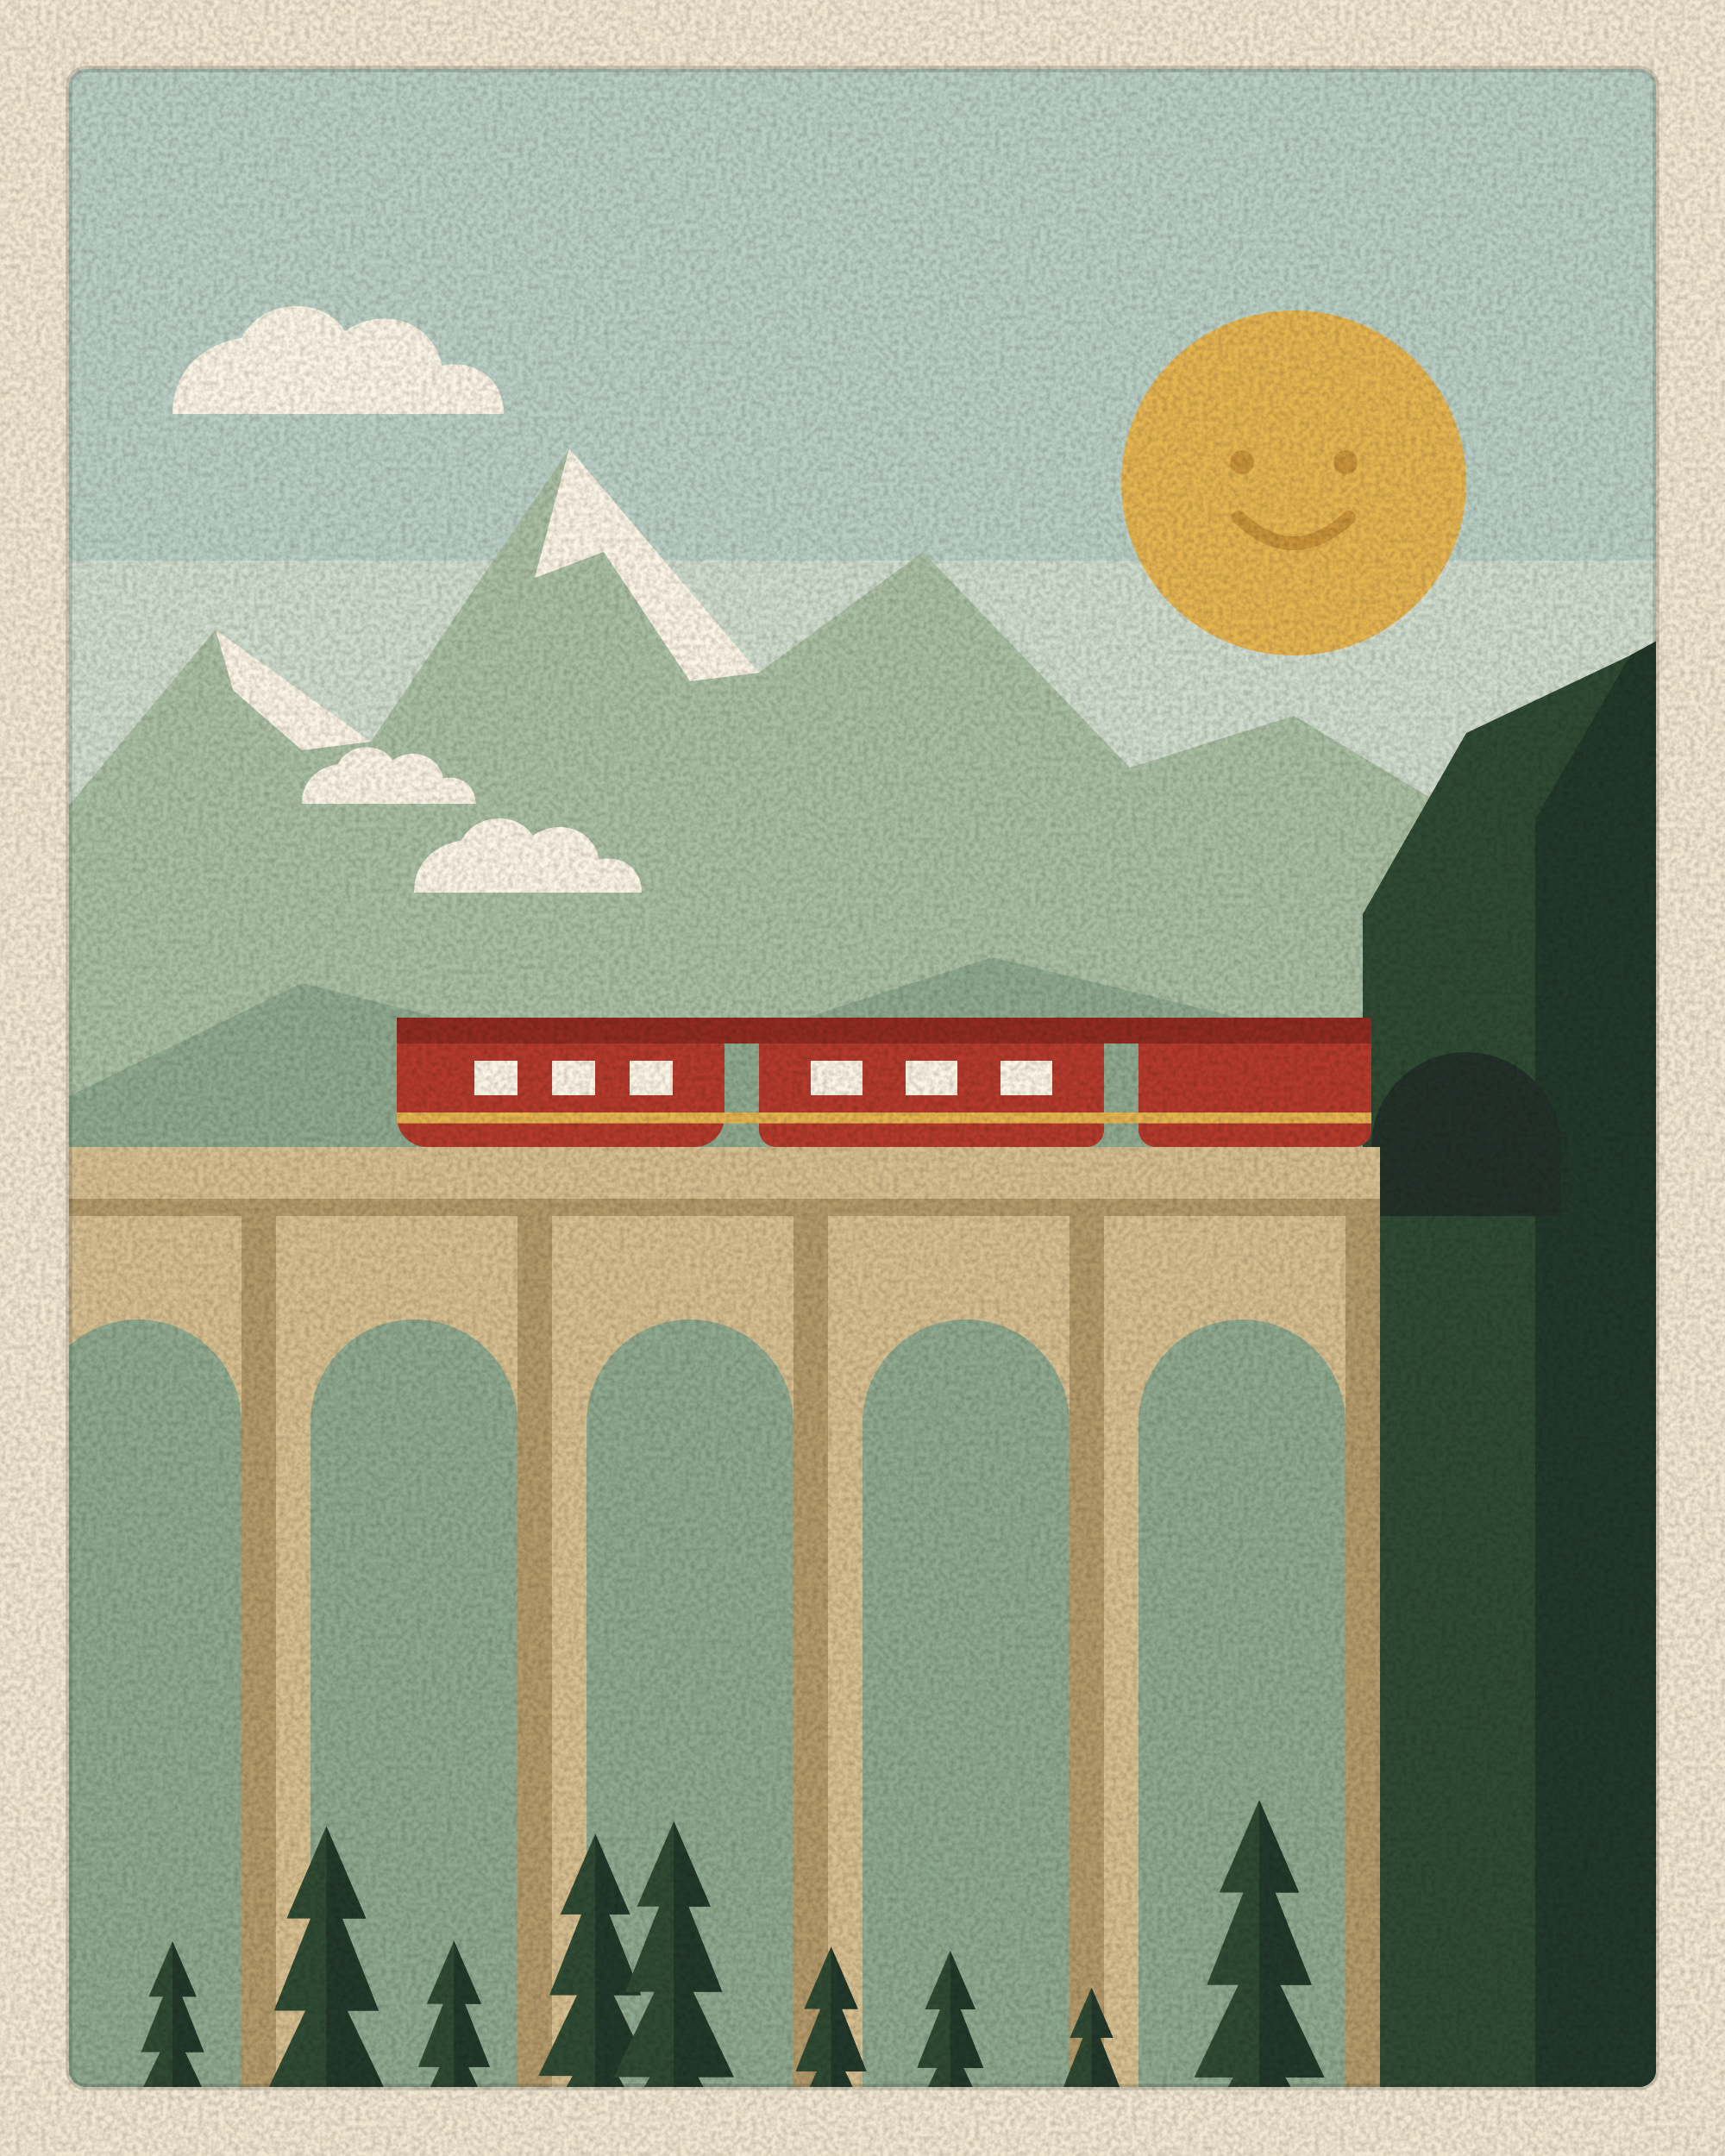
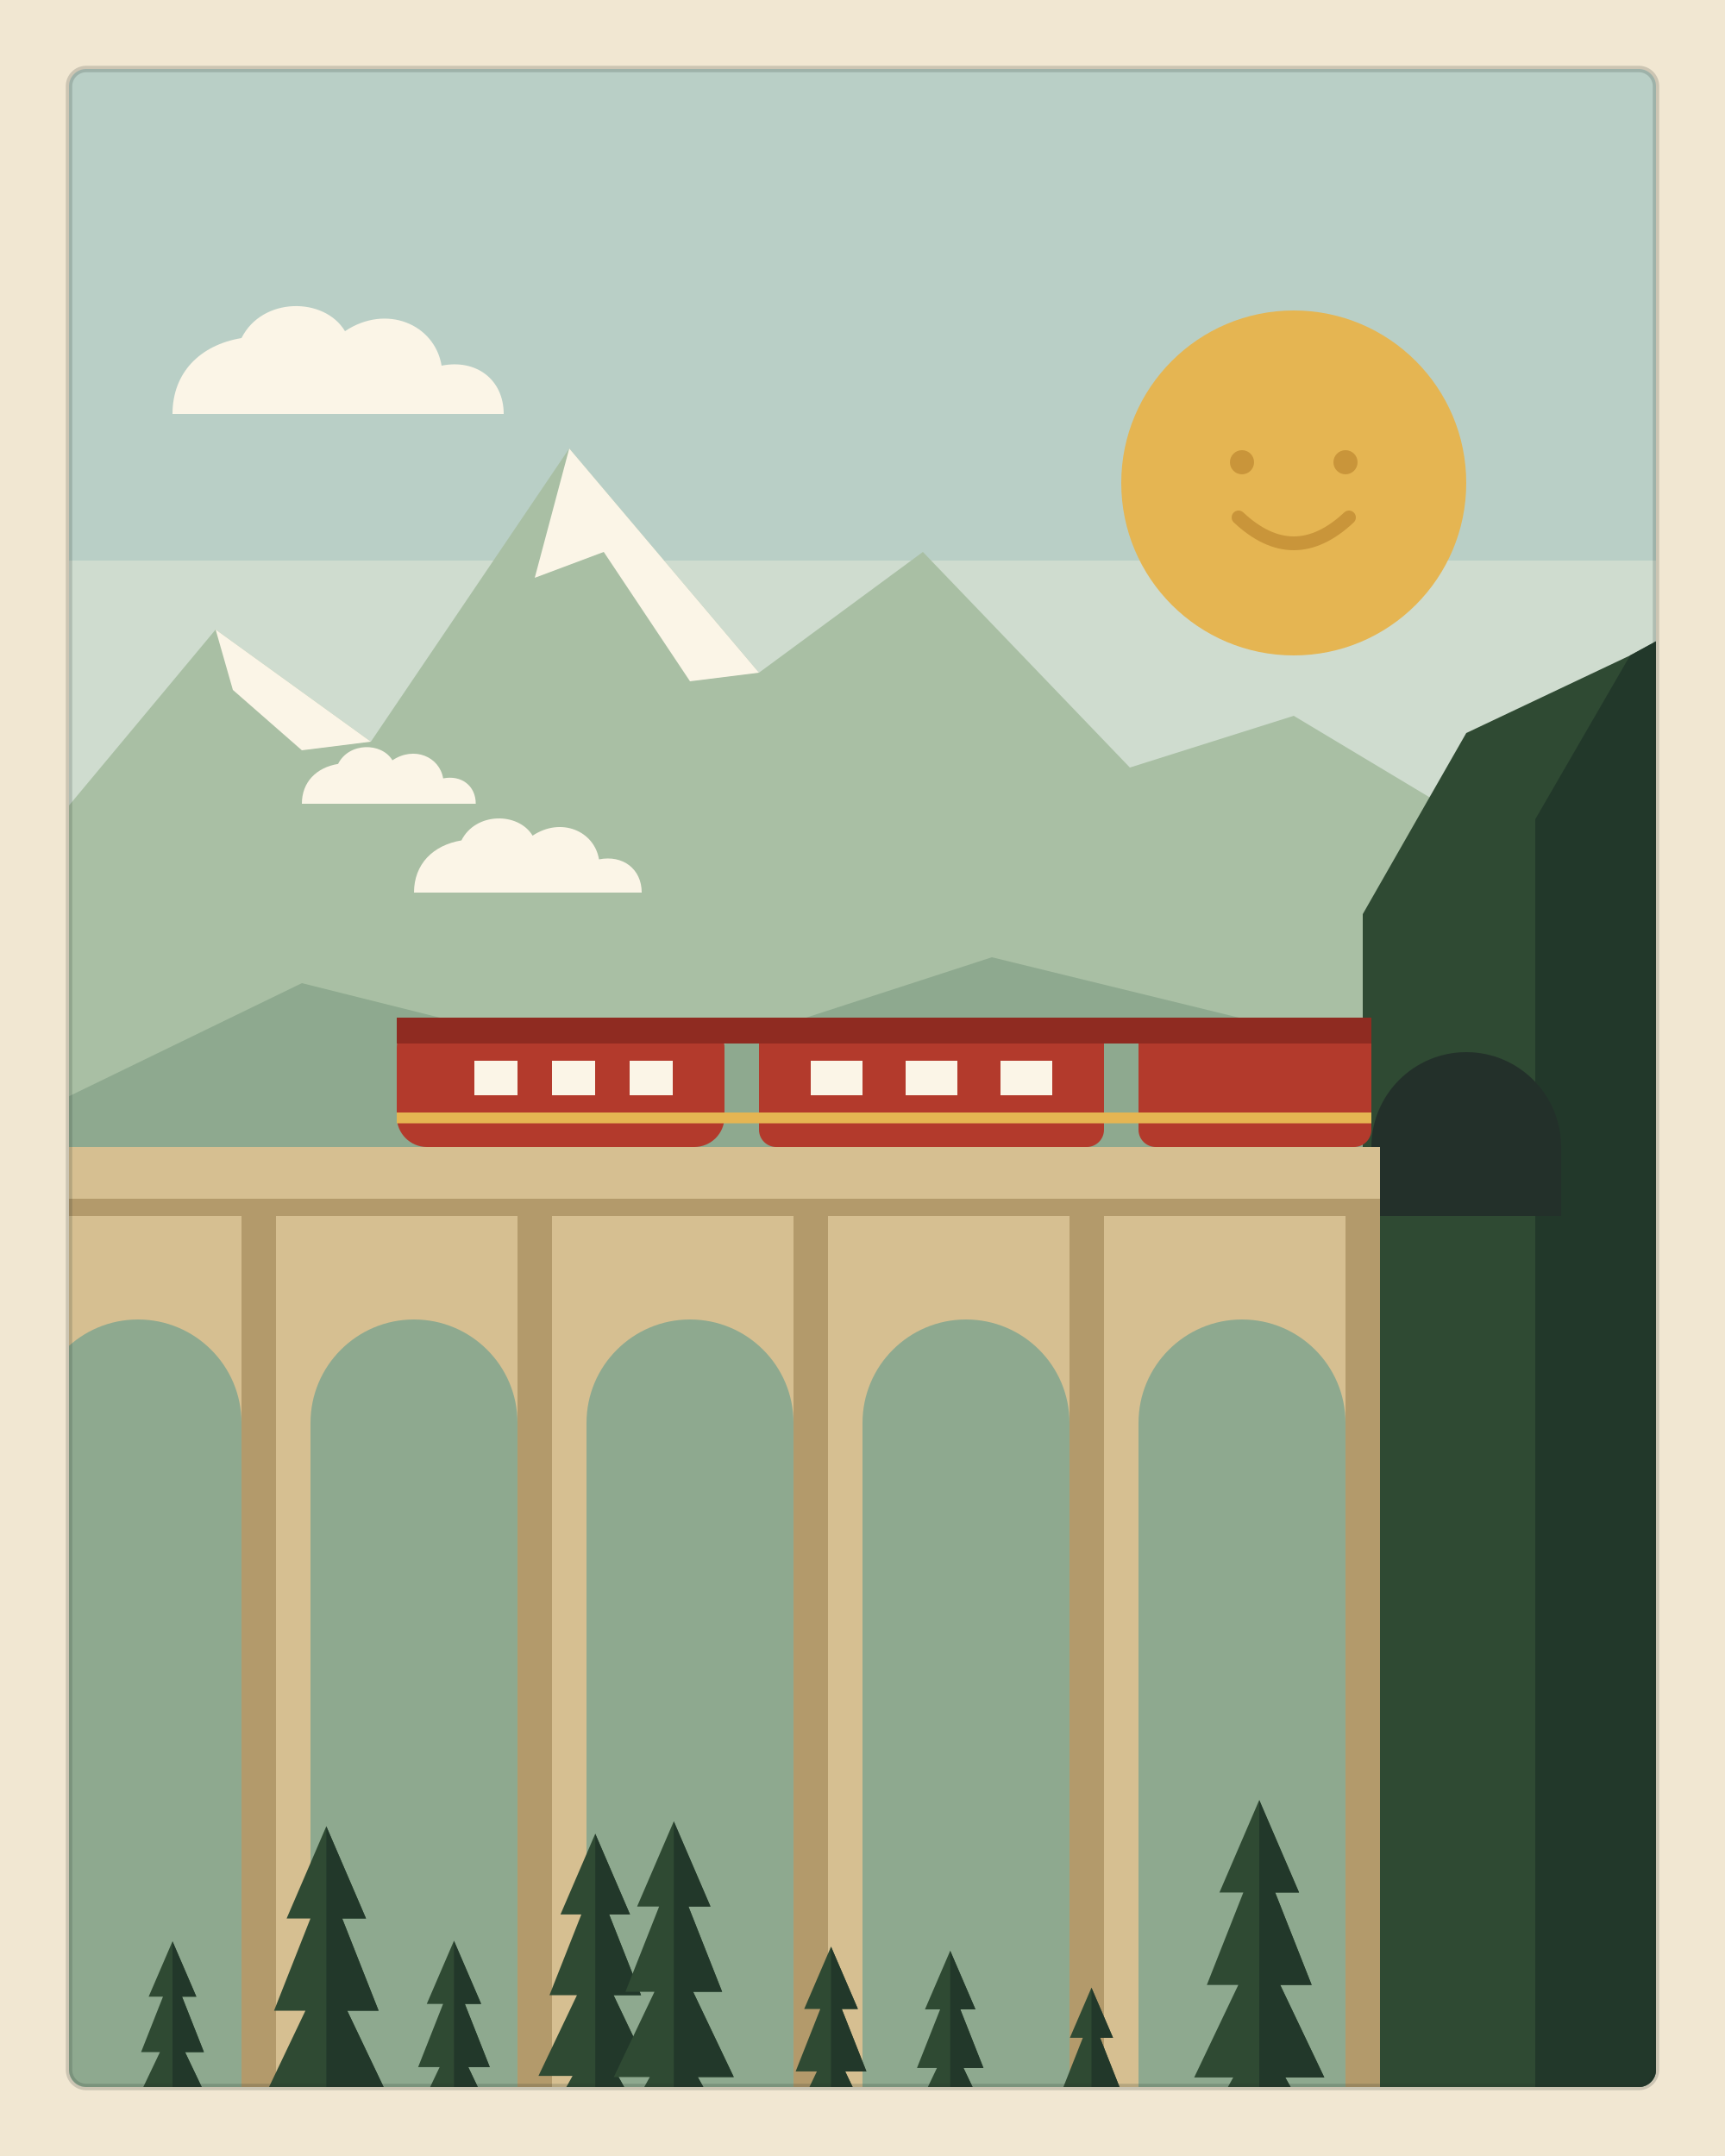
<svg xmlns="http://www.w3.org/2000/svg" preserveAspectRatio="xMidYMid slice" class="sp-art" viewBox="0 0 400 500" role="img" aria-label="A mountain train on a stone viaduct as a vintage Swiss poster">
  <defs>
    <filter id="v-viaduct-grain" x="0" y="0" width="100%" height="100%">
      <feTurbulence type="fractalNoise" baseFrequency=".85" numOctaves="2" seed="4" stitchTiles="stitch" />
      <feColorMatrix type="matrix" values="0 0 0 0 .14  0 0 0 0 .12  0 0 0 0 .09  0 0 0 .55 -.18" />
    </filter>
    <clipPath id="v-viaduct-clip">
      <rect x="16" y="16" width="368" height="468" rx="4" />
    </clipPath>
  </defs>
  <rect width="400" height="500" fill="#f1e7d2" />
  <g clip-path="url(#v-viaduct-clip)">
    <rect width="400" height="500" fill="#b9cfc6" />
    <rect y="130" width="400" height="370" fill="#cfdccf" />
    <rect y="210" width="400" height="290" fill="#e6e2cf" />
    <circle cx="300" cy="112" r="40" fill="#e5b552" />
    <circle cx="288" cy="107.2" r="2.8" fill="#c9953a" />
    <circle cx="312" cy="107.2" r="2.8" fill="#c9953a" />
    <path d="M287.2 120q12.8 12 25.6 0" fill="none" stroke="#c9953a" stroke-width="3.2" stroke-linecap="round" />
    <path transform="translate(40 80) scale(0.8)" d="M0 20h96c0-10-8-16-18-14-2-12-16-18-28-10-6-10-24-10-30 2C8 0 0 8 0 20z" fill="#fbf5e7" />
    <polygon points="0,206 50,146 86,172 132,104 176,156 214,128 262,178 300,166 340,190 400,176 400,320 0,320" fill="#a9bfa4" />
    <polygon points="132,104 176,156 160,158 140,128 124,134" fill="#fbf5e7" />
    <polygon points="50,146 86,172 70,174 54,160" fill="#fbf5e7" />
    <polygon points="0,262 70,228 150,248 230,222 320,244 400,232 400,500 0,500" fill="#8ea98f" />
    <polygon points="316,500 316,212 340,170 378,152 400,140 400,500" fill="#2f4a33" />
    <polygon points="356,500 356,190 378,152 400,140 400,500" fill="#22382a" />
    <path d="M318 282v-16a22 22 0 0 1 44 0v16z" fill="#23302a" />
    <rect x="0" y="266" width="320" height="16" fill="#d6bf91" />
    <rect x="0" y="278" width="320" height="4" fill="#b39a6b" />
    <path d="M0 282H64V500H56V330a24 24 0 0 0 -48 0V500H0z" fill="#d6bf91" />
    <rect x="56" y="282" width="8" height="218" fill="#b39a6b" />
    <path d="M64 282H128V500H120V330a24 24 0 0 0 -48 0V500H64z" fill="#d6bf91" />
    <rect x="120" y="282" width="8" height="218" fill="#b39a6b" />
    <path d="M128 282H192V500H184V330a24 24 0 0 0 -48 0V500H128z" fill="#d6bf91" />
    <rect x="184" y="282" width="8" height="218" fill="#b39a6b" />
    <path d="M192 282H256V500H248V330a24 24 0 0 0 -48 0V500H192z" fill="#d6bf91" />
    <rect x="248" y="282" width="8" height="218" fill="#b39a6b" />
    <path d="M256 282H320V500H312V330a24 24 0 0 0 -48 0V500H256z" fill="#d6bf91" />
    <rect x="312" y="282" width="8" height="218" fill="#b39a6b" />
    <path transform="translate(96 196) scale(0.55)" d="M0 20h96c0-10-8-16-18-14-2-12-16-18-28-10-6-10-24-10-30 2C8 0 0 8 0 20z" fill="#fbf5e7" />
    <path transform="translate(70 178) scale(0.42)" d="M0 20h96c0-10-8-16-18-14-2-12-16-18-28-10-6-10-24-10-30 2C8 0 0 8 0 20z" fill="#fbf5e7" />
    <rect x="92" y="236" width="76" height="30" rx="7" fill="#b33a2c" />
    <rect x="176" y="236" width="80" height="30" rx="4" fill="#b33a2c" />
    <rect x="264" y="236" width="54" height="30" rx="4" fill="#b33a2c" />
    <rect x="92" y="236" width="226" height="6" fill="#8f2b21" />
    <rect x="110" y="246" width="10" height="8" fill="#fbf5e7" />
    <rect x="188" y="246" width="12" height="8" fill="#fbf5e7" />
    <rect x="128" y="246" width="10" height="8" fill="#fbf5e7" />
    <rect x="210" y="246" width="12" height="8" fill="#fbf5e7" />
    <rect x="146" y="246" width="10" height="8" fill="#fbf5e7" />
    <rect x="232" y="246" width="12" height="8" fill="#fbf5e7" />
    <rect x="92" y="258" width="226" height="2.5" fill="#e5b552" />
    <polygon points="-5.997,435.599 1.318,452.591 -3.071,452.591 3.637,469.582 -2.143,469.582 5.956,486.574 -1.216,486.574 8.276,503.565 -20.27,503.565 -10.779,486.574 -17.951,486.574 -9.851,469.582 -15.631,469.582 -8.923,452.591 -13.312,452.591" fill="#2f4a33" />
    <polygon points="-5.997,435.599 -5.997,435.599 1.318,452.591 -3.071,452.591 3.637,469.582 -2.143,469.582 5.956,486.574 -1.216,486.574 8.276,503.565 -5.997,503.565" fill="#22382a" />
    <polygon points="40.001,450.209 45.533,463.057 42.214,463.057 47.286,475.906 42.915,475.906 49.04,488.754 43.617,488.754 50.794,501.602 29.209,501.602 36.386,488.754 30.962,488.754 37.087,475.906 32.716,475.906 37.789,463.057 34.47,463.057" fill="#2f4a33" />
    <polygon points="40.001,450.209 40.001,450.209 45.533,463.057 42.214,463.057 47.286,475.906 42.915,475.906 49.04,488.754 43.617,488.754 50.794,501.602 40.001,501.602" fill="#22382a" />
    <polygon points="75.669,423.535 84.874,444.918 79.351,444.918 87.793,466.301 80.519,466.301 90.712,487.684 81.686,487.684 93.631,509.066 57.708,509.066 69.652,487.684 60.626,487.684 70.82,466.301 63.545,466.301 71.987,444.918 66.464,444.918" fill="#2f4a33" />
    <polygon points="75.669,423.535 75.669,423.535 84.874,444.918 79.351,444.918 87.793,466.301 80.519,466.301 90.712,487.684 81.686,487.684 93.631,509.066 75.669,509.066" fill="#22382a" />
    <polygon points="105.267,450.081 111.575,464.733 107.79,464.733 113.575,479.385 108.59,479.385 115.575,494.037 109.39,494.037 117.575,508.689 92.959,508.689 101.144,494.037 94.959,494.037 101.944,479.385 96.959,479.385 102.744,464.733 98.959,464.733" fill="#2f4a33" />
    <polygon points="105.267,450.081 105.267,450.081 111.575,464.733 107.79,464.733 113.575,479.385 108.59,479.385 115.575,494.037 109.39,494.037 117.575,508.689 105.267,508.689" fill="#22382a" />
    <polygon points="138.031,425.255 146.092,443.981 141.255,443.981 148.648,462.707 142.278,462.707 151.204,481.432 143.3,481.432 153.76,500.158 122.301,500.158 132.761,481.432 124.857,481.432 133.784,462.707 127.413,462.707 134.806,443.981 129.969,443.981" fill="#2f4a33" />
    <polygon points="138.031,425.255 138.031,425.255 146.092,443.981 141.255,443.981 148.648,462.707 142.278,462.707 151.204,481.432 143.3,481.432 153.76,500.158 138.031,500.158" fill="#22382a" />
    <polygon points="156.242,422.382 164.753,442.152 159.647,442.152 167.452,461.922 160.726,461.922 170.151,481.692 161.806,481.692 172.849,501.463 139.635,501.463 150.679,481.692 142.334,481.692 151.758,461.922 145.033,461.922 152.838,442.152 147.731,442.152" fill="#2f4a33" />
    <polygon points="156.242,422.382 156.242,422.382 164.753,442.152 159.647,442.152 167.452,461.922 160.726,461.922 170.151,481.692 161.806,481.692 172.849,501.463 156.242,501.463" fill="#22382a" />
    <polygon points="192.704,451.442 198.934,465.912 195.196,465.912 200.909,480.382 195.986,480.382 202.884,494.852 196.776,494.852 204.859,509.322 180.549,509.322 188.632,494.852 182.525,494.852 189.422,480.382 184.5,480.382 190.212,465.912 186.475,465.912" fill="#2f4a33" />
    <polygon points="192.704,451.442 192.704,451.442 198.934,465.912 195.196,465.912 200.909,480.382 195.986,480.382 202.884,494.852 196.776,494.852 204.859,509.322 192.704,509.322" fill="#22382a" />
    <polygon points="220.341,452.398 226.194,465.995 222.682,465.995 228.05,479.591 223.424,479.591 229.905,493.187 224.166,493.187 231.761,506.783 208.92,506.783 216.515,493.187 210.776,493.187 217.257,479.591 212.632,479.591 217.999,465.995 214.487,465.995" fill="#2f4a33" />
    <polygon points="220.341,452.398 220.341,452.398 226.194,465.995 222.682,465.995 228.05,479.591 223.424,479.591 229.905,493.187 224.166,493.187 231.761,506.783 220.341,506.783" fill="#22382a" />
    <polygon points="253.091,460.961 258.097,472.589 255.093,472.589 259.684,484.217 255.728,484.217 261.271,495.845 256.363,495.845 262.859,507.473 243.323,507.473 249.819,495.845 244.911,495.845 250.454,484.217 246.498,484.217 251.089,472.589 248.085,472.589" fill="#2f4a33" />
    <polygon points="253.091,460.961 253.091,460.961 258.097,472.589 255.093,472.589 259.684,484.217 255.728,484.217 261.271,495.845 256.363,495.845 262.859,507.473 253.091,507.473" fill="#22382a" />
    <polygon points="292.001,417.451 301.232,438.895 295.693,438.895 304.159,460.338 296.864,460.338 307.086,481.782 298.035,481.782 310.013,503.226 273.988,503.226 285.966,481.782 276.915,481.782 287.137,460.338 279.842,460.338 288.308,438.895 282.769,438.895" fill="#2f4a33" />
    <polygon points="292.001,417.451 292.001,417.451 301.232,438.895 295.693,438.895 304.159,460.338 296.864,460.338 307.086,481.782 298.035,481.782 310.013,503.226 292.001,503.226" fill="#22382a" />
  </g>
  <rect x="16" y="16" width="368" height="468" rx="4" fill="none" stroke="#23302a" stroke-opacity=".18" stroke-width="1.5" />
-   <rect width="400" height="500" filter="url(#v-viaduct-grain)" style="mix-blend-mode:multiply" />
</svg>
